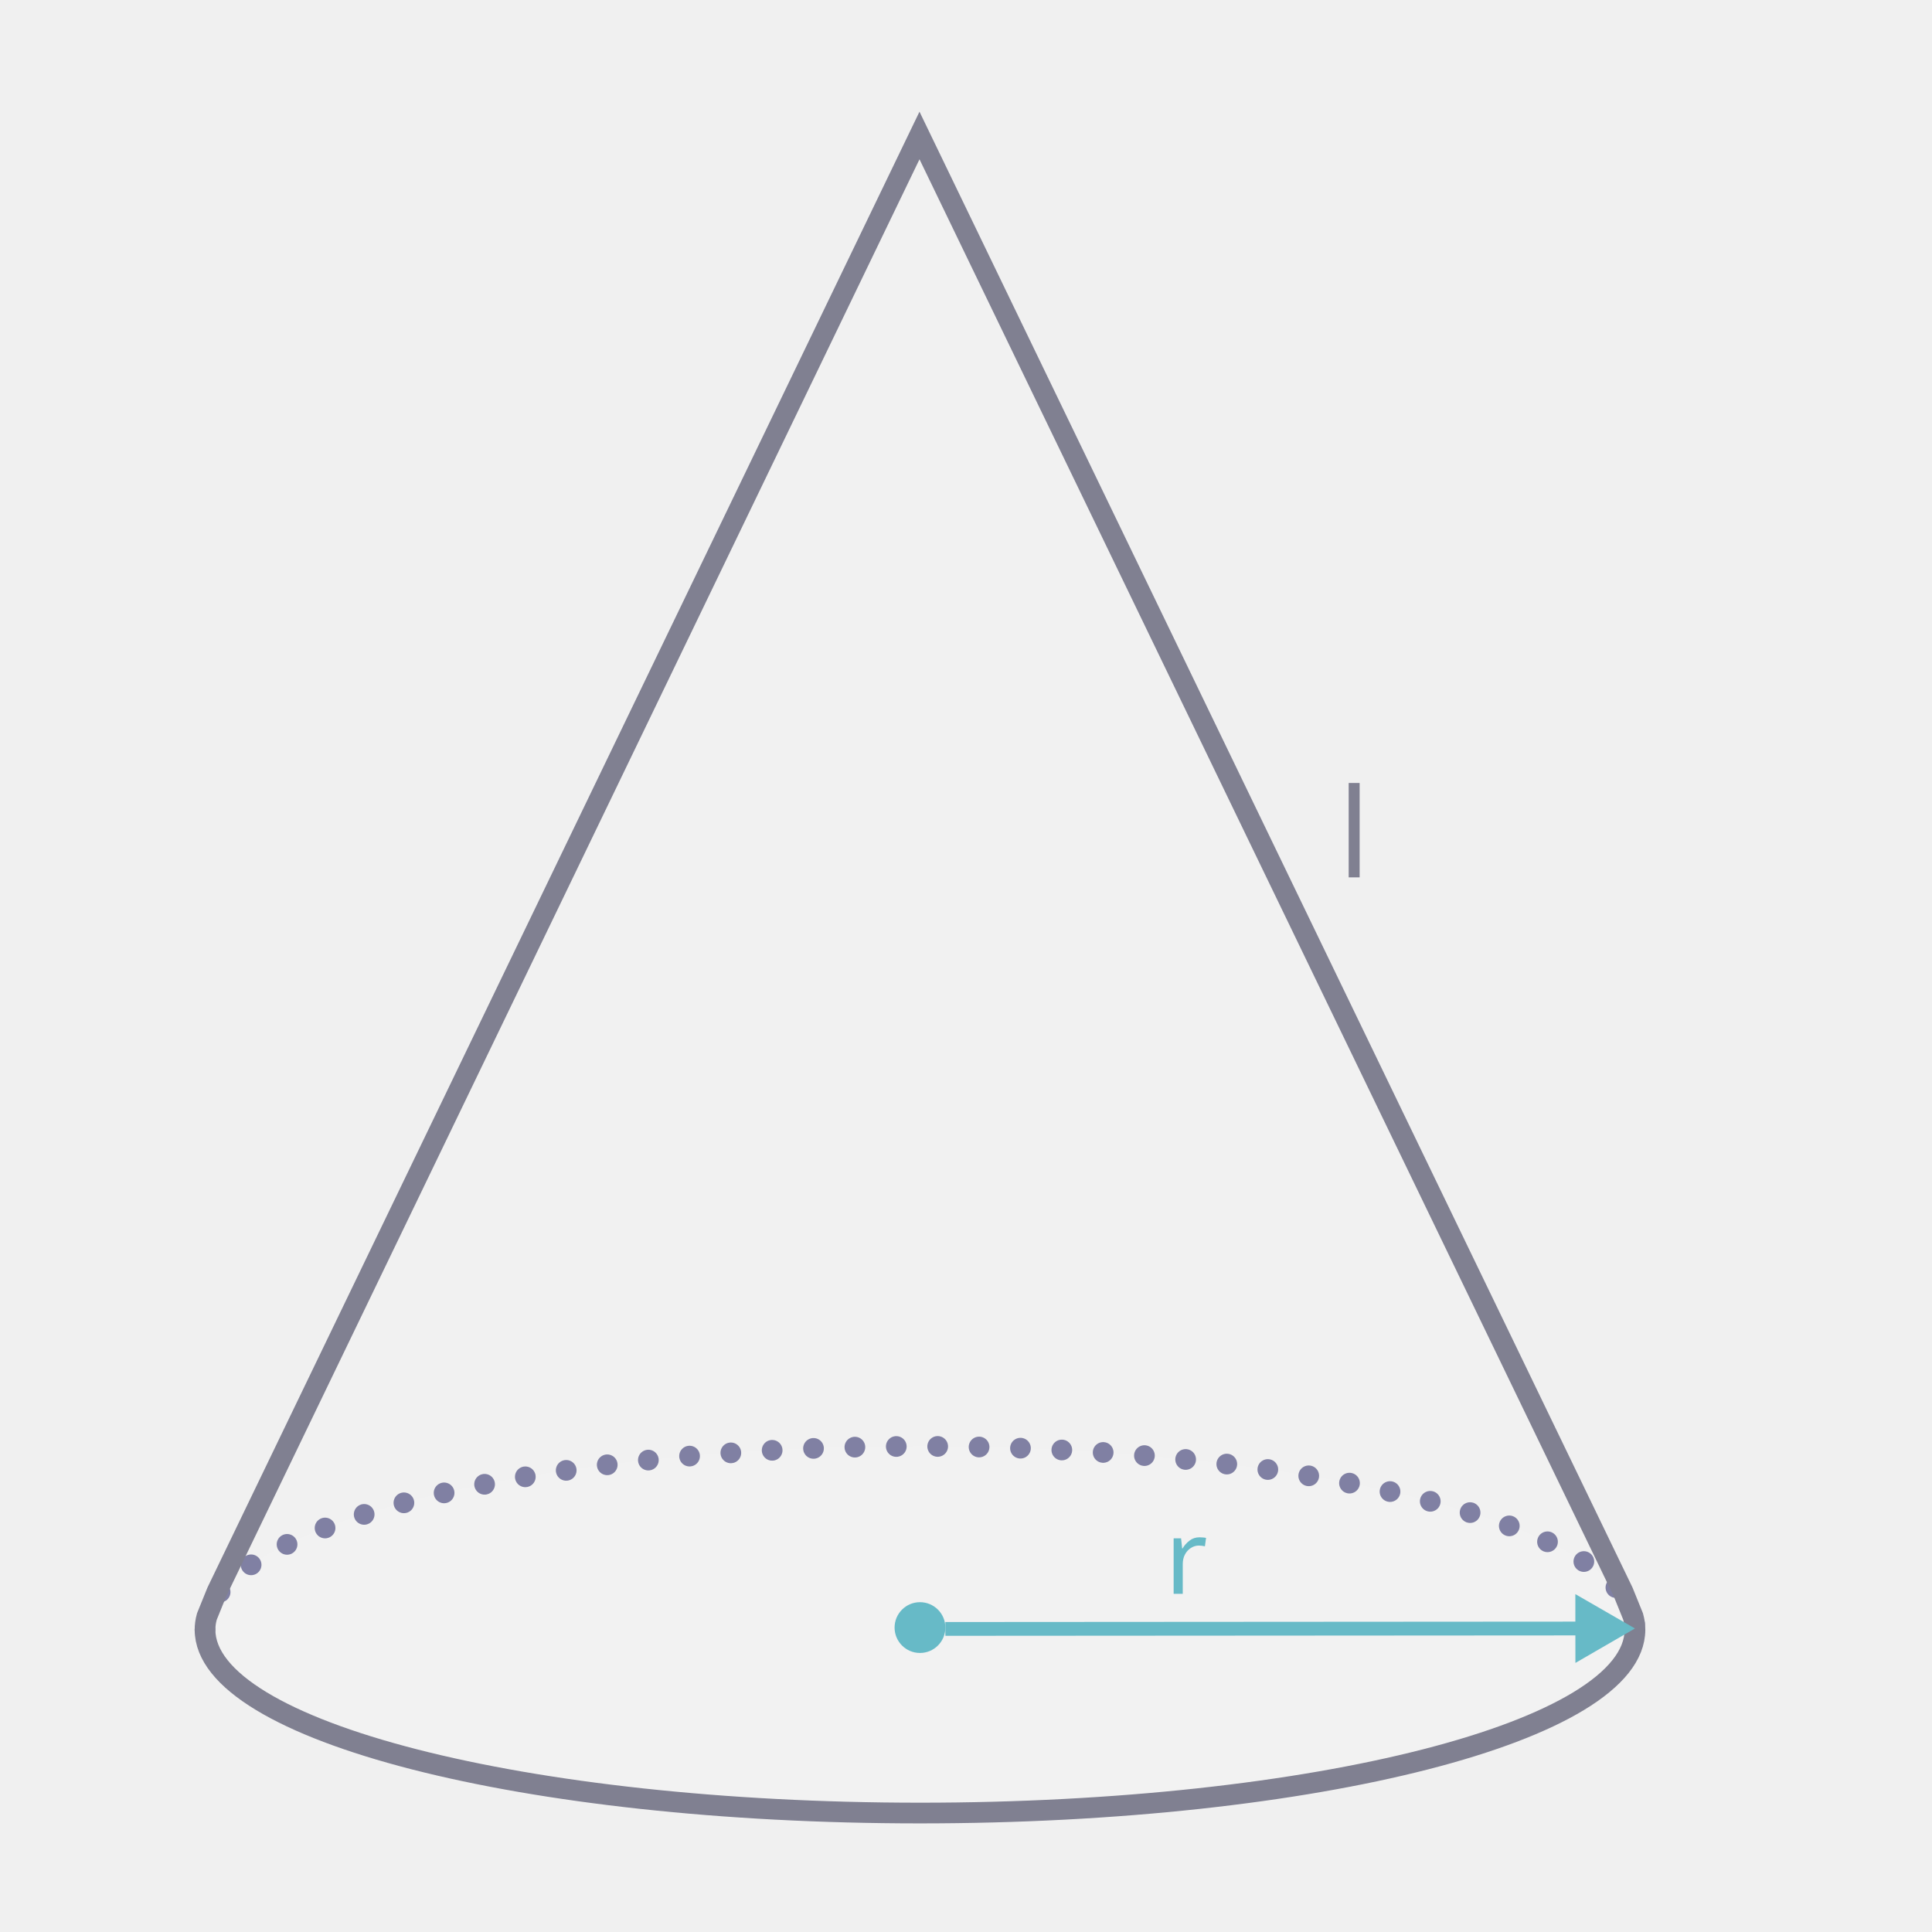
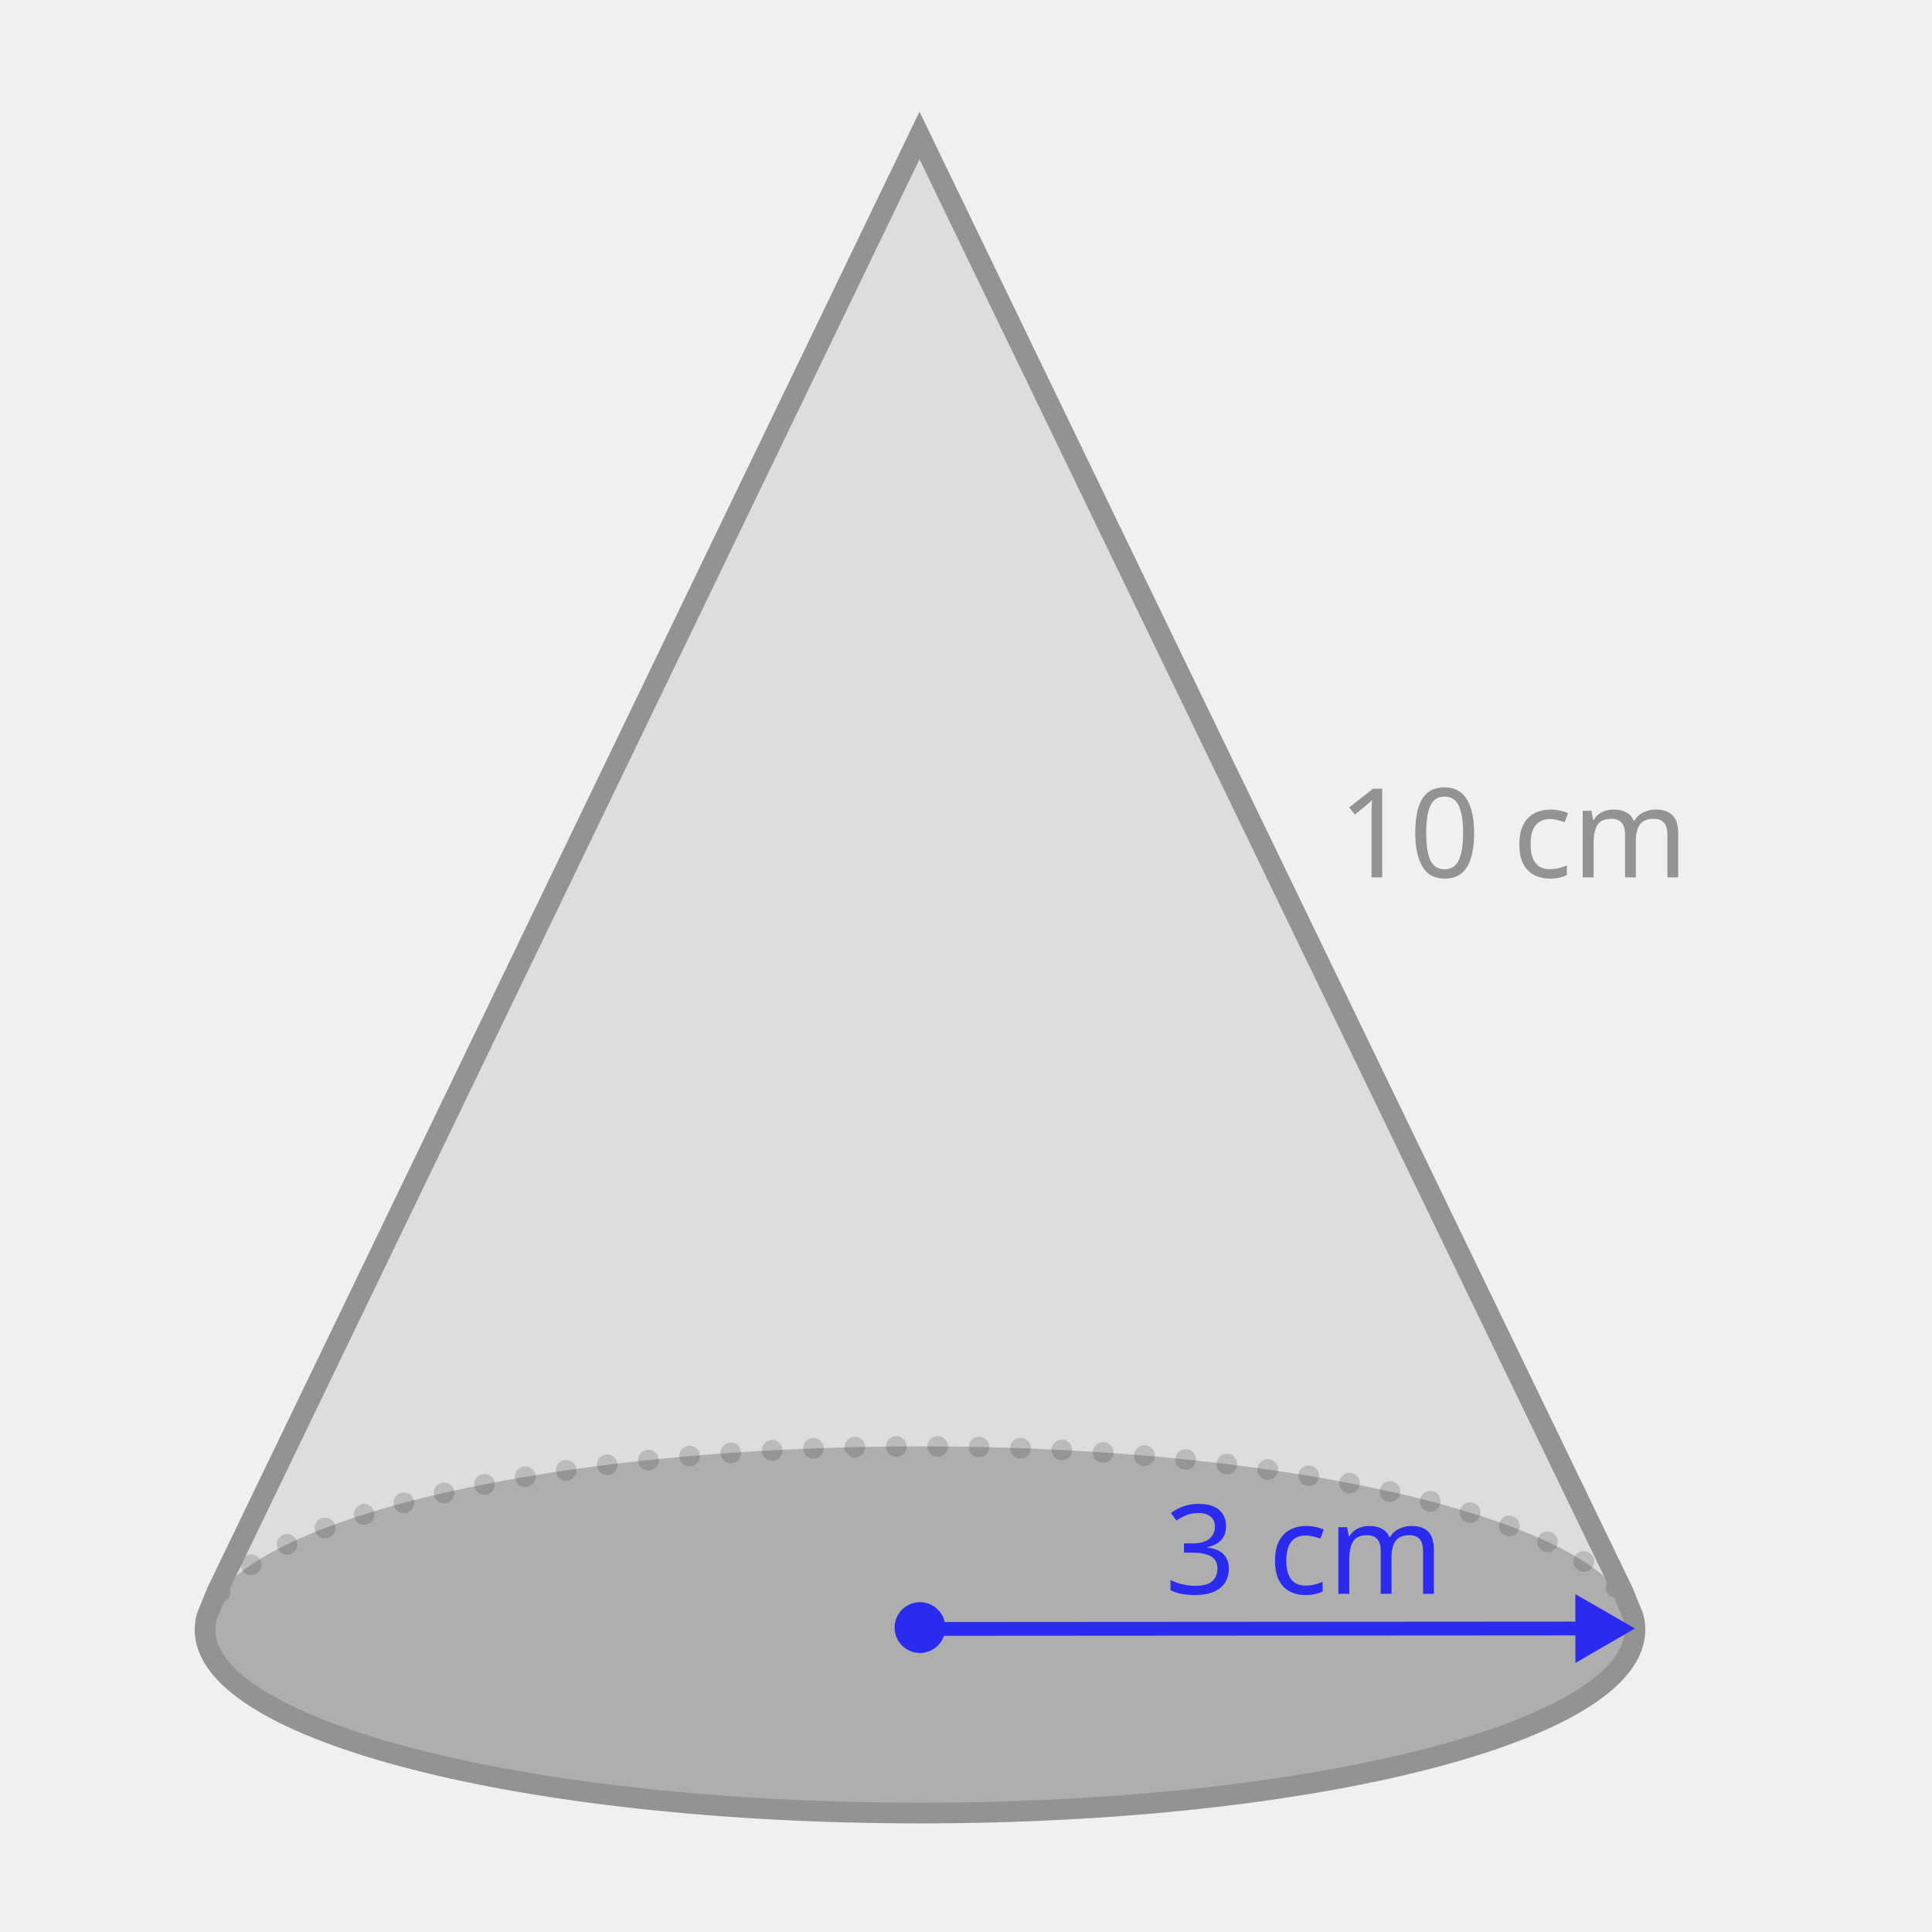
<svg xmlns="http://www.w3.org/2000/svg" id="ref" viewBox="0 0 560 560">
  <defs>
    <style>
      .cls-1 {
-         fill: #fff;
+         fill: #333;
        opacity: .1;
      }

      .cls-2 {
-         stroke: #808091;
+         stroke: #949393;
      }

      .cls-2, .cls-3 {
-         stroke-linecap: round;
        stroke-width: 6px;
      }

      .cls-2, .cls-3, .cls-4 {
        fill: none;
        stroke-miterlimit: 10;
      }

      .cls-5, .cls-6 {
-         fill: #67bac7;
+         fill: #2b2bf0;
      }

      .cls-3 {
-         stroke: #8080a3;
+         opacity: .2;
+         stroke: #333;
        stroke-dasharray: 0 12;
      }

+       .cls-3, .cls-4 {
+         stroke-linecap: round;
+       }
+ 
      .cls-7 {
-         fill: #808091;
-         font-size: 36px;
-         letter-spacing: -.03em;
+         fill: #949393;
      }

      .cls-7, .cls-6 {
        font-family: Raleway-Medium, Raleway;
+         font-size: 36px;
        font-weight: 500;
      }

-       .cls-6 {
-         font-size: 30px;
-         letter-spacing: -.02em;
+       .cls-4 {
+         stroke: #2b2bf0;
+         stroke-width: 4px;
      }

-       .cls-4 {
-         stroke: #67bac7;
-         stroke-width: 4px;
+       .cls-8 {
+         fill: gray;
+         opacity: .5;
      }
    </style>
  </defs>
-   <g id="_14" data-name="14">
+   <g id="_3" data-name="3">
    <g>
      <path class="cls-1" d="M473.9,472.38c0,29.35-92.78,53.14-207.24,53.14s-207.23-23.79-207.23-53.14c0-1.28,.18-2.55,.53-3.81l2.92-7.2L266.52,39.27l203.93,422.1,2.92,7.2c.35,1.26,.53,2.53,.53,3.81Z" />
-       <ellipse class="cls-1" cx="266.66" cy="472.38" rx="207.24" ry="53.14" />
+       <ellipse class="cls-8" cx="266.66" cy="472.38" rx="207.24" ry="53.14" />
      <path class="cls-3" d="M59.42,472.38c0-29.35,92.78-53.14,207.24-53.14s207.24,23.79,207.24,53.14" />
-       <text class="cls-7" transform="translate(387.86 254.31)">
-         <tspan x="0" y="0">l</tspan>
-       </text>
      <text class="cls-6" transform="translate(337.64 461.97)">
-         <tspan x="0" y="0">r</tspan>
+         <tspan x="0" y="0">3 cm</tspan>
      </text>
      <path class="cls-2" d="M473.9,472.38c0,29.35-92.78,53.14-207.24,53.14s-207.23-23.79-207.23-53.14c0-1.28,.18-2.55,.53-3.81l2.92-7.2L266.52,39.27l203.93,422.1,2.92,7.2c.35,1.26,.53,2.53,.53,3.81Z" />
    </g>
    <circle class="cls-5" cx="266.66" cy="471.76" r="7.36" />
  </g>
  <g>
    <line class="cls-4" x1="274.02" y1="472.15" x2="459.55" y2="472.03" />
    <polygon class="cls-5" points="456.64 482.01 473.9 472.02 456.62 462.06 456.64 482.01" />
  </g>
+   <text class="cls-7" transform="translate(387.86 254.31)">
+     <tspan x="0" y="0">10 cm</tspan>
+   </text>
</svg>
